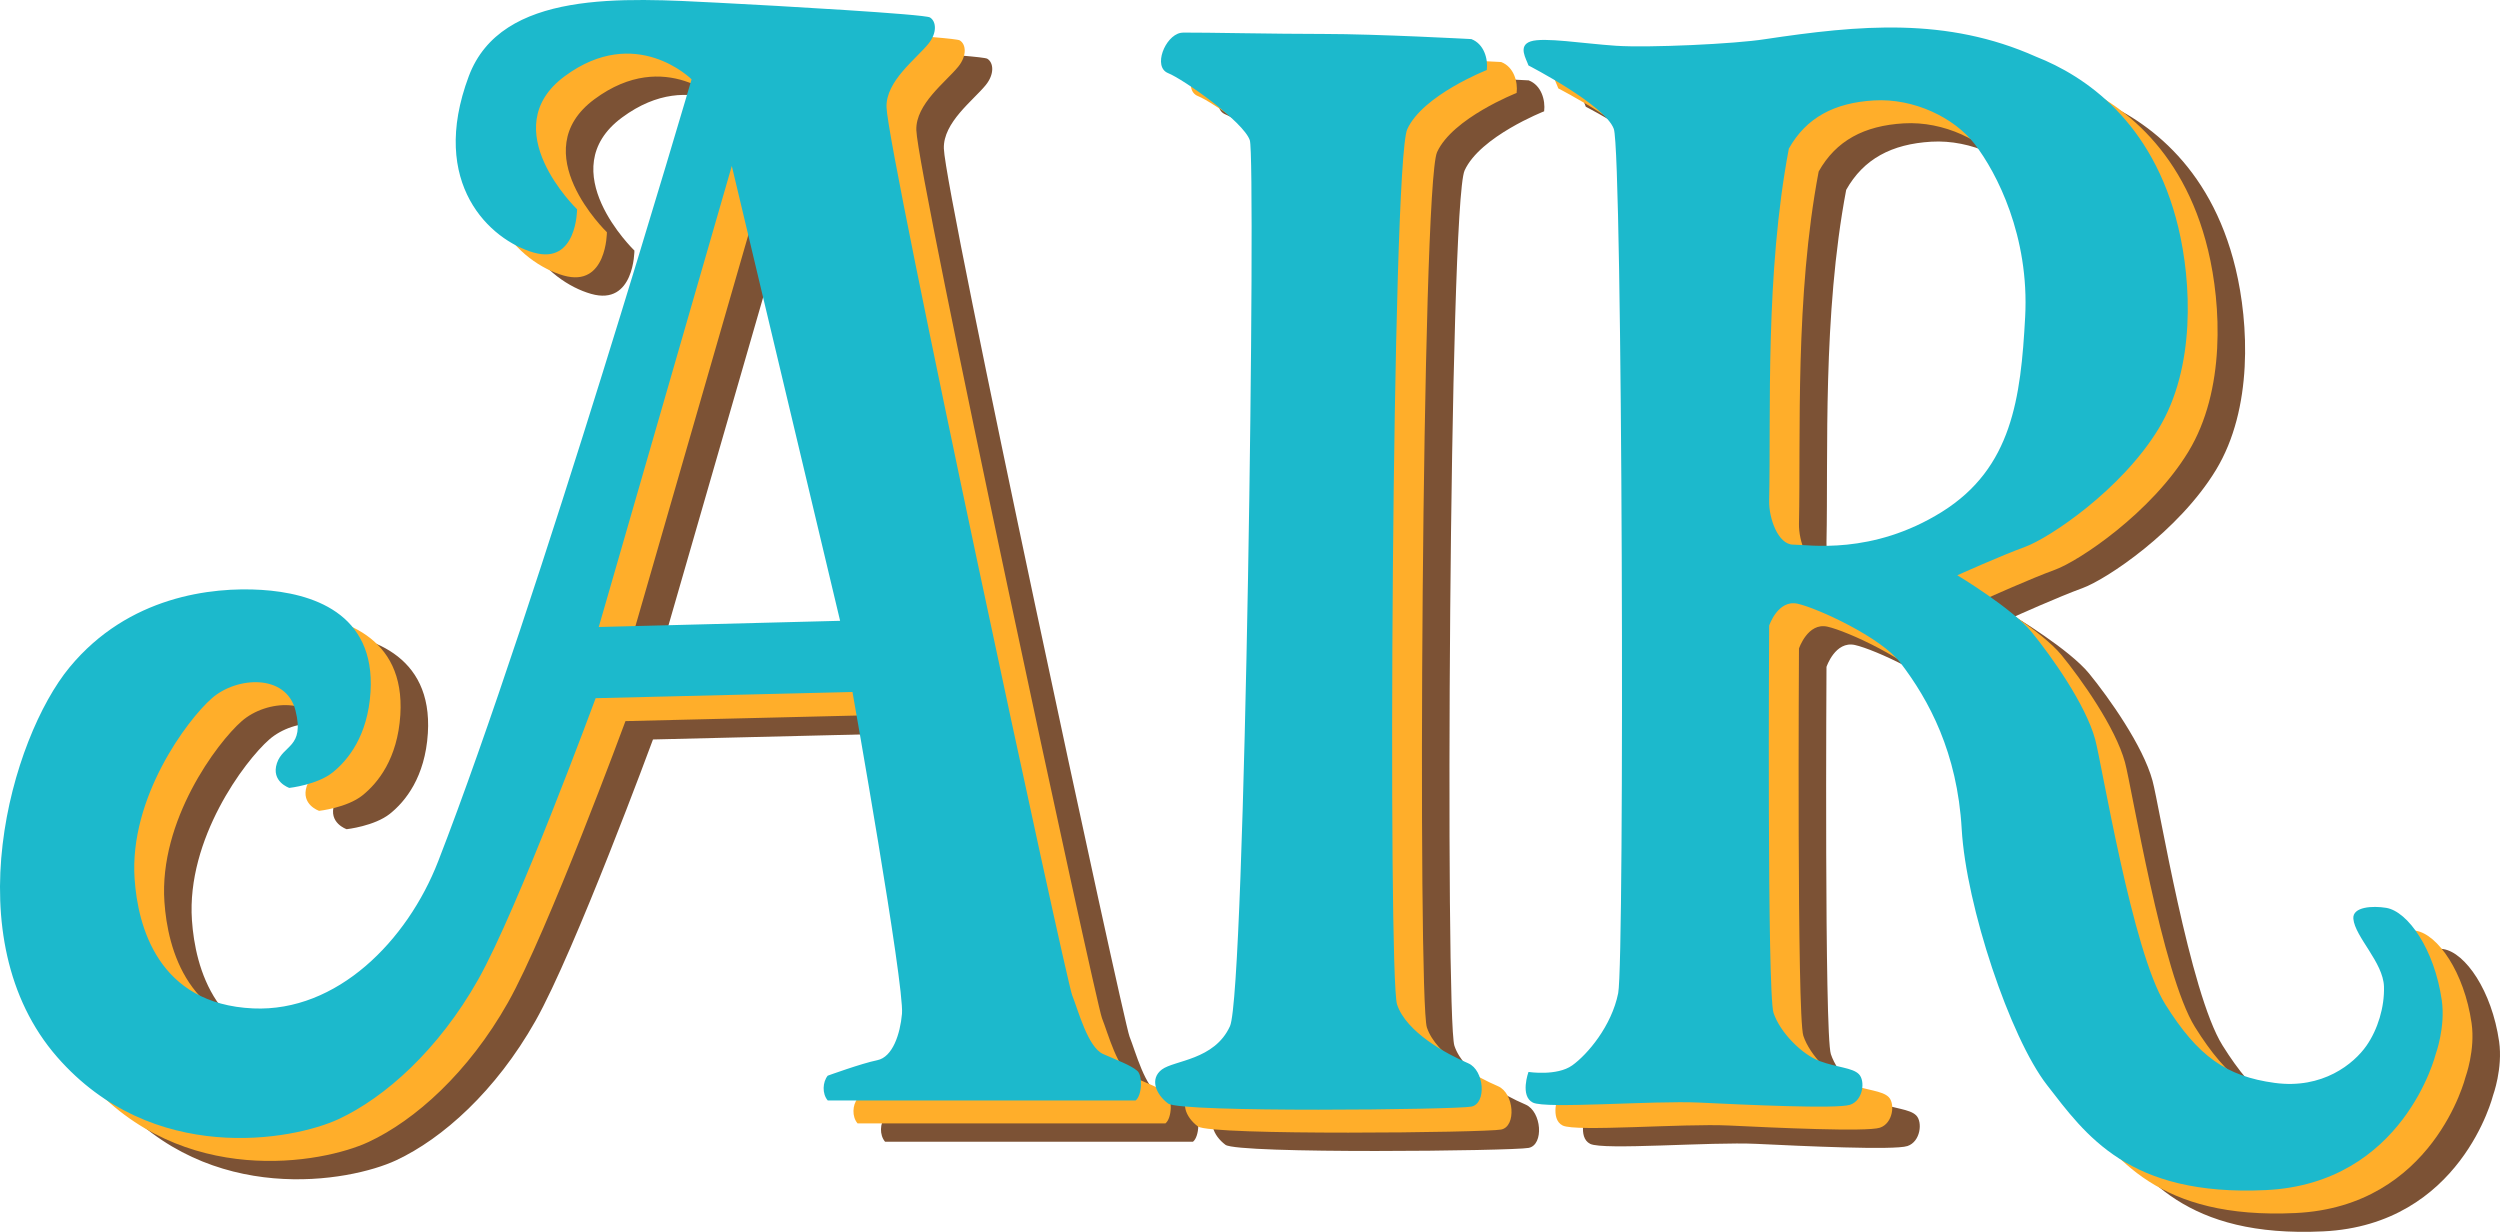
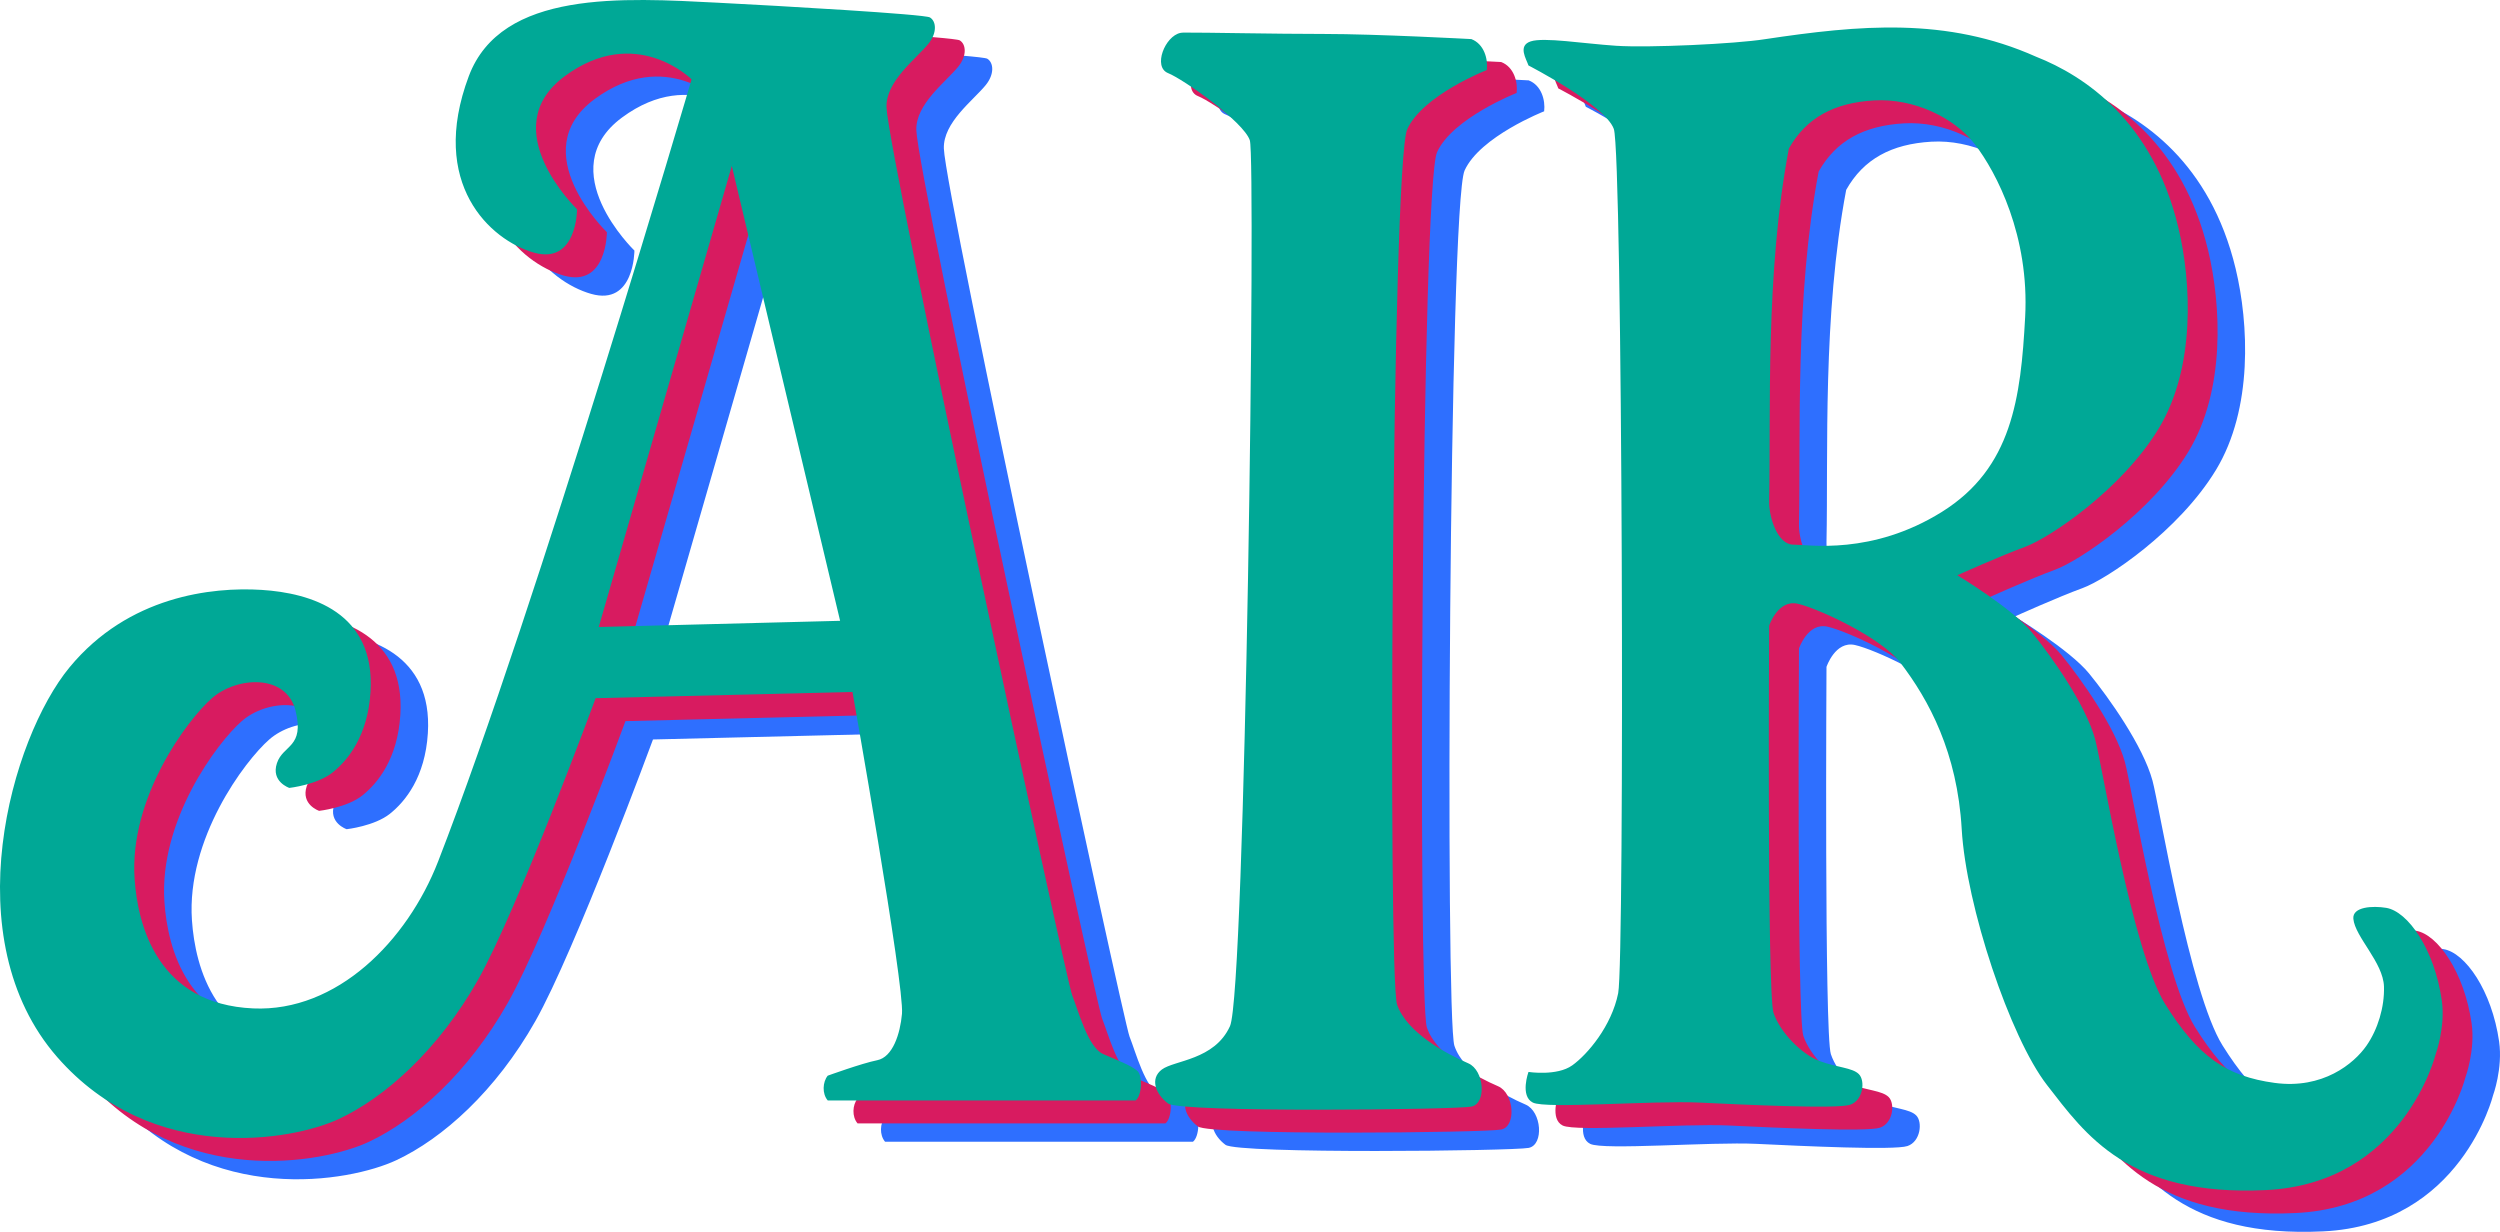
<svg xmlns="http://www.w3.org/2000/svg" width="2180.117" height="1074.234" viewBox="0 0 436.023 214.847" version="1.1" id="svg1">
  <defs id="defs1" />
  <g id="g5" style="display:inline" transform="translate(-80.68153,-188.5441)">
-     <path id="path5" style="opacity:1;fill:#7c5235;fill-opacity:1;stroke-width:0.86" d="m 215.953,196.22 c -16.52,-0.837 -37.844,-2.293 -43.511,12.818 -7.042,18.778 3.777,28.603 11.333,30.761 7.555,2.159 7.555,-7.555 7.555,-7.555 0,0 -14.571,-14.032 -2.159,-23.206 12.412,-9.174 22.127,0.54 22.127,0.54 0,0 -26.838,91.694 -44.196,136.389 -5.399,13.901 -17.665,26.302 -32.258,25.654 -16.611,-0.738 -20.124,-14.349 -20.687,-22.583 -0.967,-14.164 9.174,-27.747 13.492,-31.525 4.317,-3.778 12.952,-4.317 14.571,2.159 1.619,6.476 -2.159,5.936 -3.238,9.174 -1.079,3.238 2.159,4.318 2.159,4.318 0,0 4.857,-0.54 7.555,-2.698 2.698,-2.159 6.126,-6.398 6.607,-14.032 0.876,-13.895 -10.385,-17.269 -19.019,-17.809 -8.635,-0.54 -23.206,1.079 -33.46,13.492 -10.254,12.412 -20.191,47.36 -2.159,67.999 16.579,18.975 41.015,14.571 49.11,10.793 8.095,-3.778 17.385,-12.076 24.285,-24.285 6.9,-12.209 20.508,-49.11 20.508,-49.11 l 44.793,-1.08 c 0,0 9.08,51.171 8.635,56.126 -0.316,3.521 -1.619,7.555 -4.317,8.095 -2.698,0.54 -8.635,2.698 -8.635,2.698 -0.885,1.098 -1.01,3.127 0,4.318 h 53.707 c 1.164,-0.936 1.225,-4.516 0.224,-5.206 -1.087,-0.944 -3.396,-1.78 -5.9,-2.889 -2.657,-1.177 -4.318,-7.555 -5.397,-10.254 -1.079,-2.698 -32.152,-146.978 -32.38,-154.886 -0.131,-4.542 5.119,-8.37 7.303,-11.053 1.545,-1.898 1.397,-3.914 0.269,-4.598 -0.929,-0.564 -26.188,-2.02 -36.917,-2.563 z m 81.23,5.209 c -0.241,0.002 -0.448,0.019 -0.616,0.053 -2.698,0.54 -4.857,5.936 -2.159,7.016 2.698,1.079 13.175,8.477 14.255,11.715 1.079,3.238 -0.763,148.568 -3.461,154.504 -2.698,5.936 -9.714,5.936 -11.873,7.555 -2.159,1.619 -1.079,4.317 1.08,5.936 2.159,1.619 50.189,1.079 52.888,0.54 2.698,-0.54 2.266,-6.353 -0.54,-7.555 -3.778,-1.619 -10.794,-5.397 -12.413,-10.254 -1.619,-4.857 -0.921,-146.725 1.777,-152.662 2.698,-5.936 13.873,-10.32 13.873,-10.32 0.24,-1.941 -0.483,-4.55 -2.698,-5.396 0,0 -16.506,-0.894 -25.681,-0.894 -8.601,0 -20.811,-0.267 -24.432,-0.238 z m 101.293,1.153 c -5.125,0.82 -20.225,1.526 -25.949,1.145 -5.724,-0.382 -12.593,-1.526 -14.883,-0.763 -2.29,0.763 -0.763,3.053 -0.382,4.198 0,0 13.356,6.869 14.883,11.067 1.526,4.198 1.908,145.01 0.763,150.734 -1.145,5.724 -5.343,10.685 -8.014,12.593 -2.671,1.908 -7.632,1.145 -7.632,1.145 0,0 -1.526,4.198 0.763,5.343 2.29,1.145 20.988,-0.382 29.002,0 8.014,0.382 24.041,1.144 26.331,0.381 2.29,-0.763 2.671,-4.197 1.527,-5.342 -1.145,-1.145 -3.816,-1.145 -6.869,-2.29 -3.053,-1.145 -6.869,-4.961 -8.014,-8.395 -1.145,-3.434 -0.763,-67.544 -0.763,-67.544 0,0 1.526,-4.579 4.961,-3.816 3.434,0.763 14.513,5.827 17.936,10.303 4.961,6.487 9.922,15.646 10.685,29.002 0.763,13.356 8.419,36.338 14.882,44.648 6.678,8.586 14.12,19.462 38.161,18.317 24.041,-1.145 29.63,-23.725 29.63,-23.725 0,0 1.728,-4.714 1.056,-9.386 -1.28,-8.897 -5.914,-15.497 -9.698,-16.116 -2.332,-0.382 -5.916,-0.209 -5.724,1.908 0.287,3.163 5.217,7.598 5.342,11.83 0.106,3.566 -1.079,7.474 -3.053,10.304 -2.183,3.13 -7.632,7.632 -16.028,6.487 -8.395,-1.145 -13.356,-4.579 -19.08,-13.738 -5.724,-9.159 -11.035,-41.865 -12.211,-46.174 -1.661,-6.087 -7.632,-14.501 -11.067,-18.699 -3.434,-4.198 -12.975,-9.921 -12.975,-9.921 0,0 7.632,-3.435 11.83,-4.961 4.198,-1.526 16.791,-9.922 23.278,-20.607 6.487,-10.685 5.724,-25.568 3.434,-35.108 -4.448,-18.535 -16.349,-26.435 -24.804,-29.766 -15.628,-6.973 -30.812,-5.527 -47.319,-3.053 z m 19.06,10.675 c 6.935,-0.403 13.997,2.991 17.574,7.642 3.816,4.961 9.54,16.027 8.777,30.147 -0.763,14.119 -2.289,26.331 -14.501,33.963 -12.211,7.632 -23.278,5.724 -25.949,5.724 -2.671,0 -4.26,-4.652 -4.198,-7.632 0.323,-15.563 -0.71,-39.541 3.434,-61.439 3.032,-5.399 7.928,-8.002 14.862,-8.405 z m -199.221,11.431 18.889,79.332 -42.095,1.079 z" />
+     <path id="path5" style="opacity:1;fill:#2E6FFF;fill-opacity:1;stroke-width:0.86" d="m 215.953,196.22 c -16.52,-0.837 -37.844,-2.293 -43.511,12.818 -7.042,18.778 3.777,28.603 11.333,30.761 7.555,2.159 7.555,-7.555 7.555,-7.555 0,0 -14.571,-14.032 -2.159,-23.206 12.412,-9.174 22.127,0.54 22.127,0.54 0,0 -26.838,91.694 -44.196,136.389 -5.399,13.901 -17.665,26.302 -32.258,25.654 -16.611,-0.738 -20.124,-14.349 -20.687,-22.583 -0.967,-14.164 9.174,-27.747 13.492,-31.525 4.317,-3.778 12.952,-4.317 14.571,2.159 1.619,6.476 -2.159,5.936 -3.238,9.174 -1.079,3.238 2.159,4.318 2.159,4.318 0,0 4.857,-0.54 7.555,-2.698 2.698,-2.159 6.126,-6.398 6.607,-14.032 0.876,-13.895 -10.385,-17.269 -19.019,-17.809 -8.635,-0.54 -23.206,1.079 -33.46,13.492 -10.254,12.412 -20.191,47.36 -2.159,67.999 16.579,18.975 41.015,14.571 49.11,10.793 8.095,-3.778 17.385,-12.076 24.285,-24.285 6.9,-12.209 20.508,-49.11 20.508,-49.11 l 44.793,-1.08 c 0,0 9.08,51.171 8.635,56.126 -0.316,3.521 -1.619,7.555 -4.317,8.095 -2.698,0.54 -8.635,2.698 -8.635,2.698 -0.885,1.098 -1.01,3.127 0,4.318 h 53.707 c 1.164,-0.936 1.225,-4.516 0.224,-5.206 -1.087,-0.944 -3.396,-1.78 -5.9,-2.889 -2.657,-1.177 -4.318,-7.555 -5.397,-10.254 -1.079,-2.698 -32.152,-146.978 -32.38,-154.886 -0.131,-4.542 5.119,-8.37 7.303,-11.053 1.545,-1.898 1.397,-3.914 0.269,-4.598 -0.929,-0.564 -26.188,-2.02 -36.917,-2.563 z m 81.23,5.209 c -0.241,0.002 -0.448,0.019 -0.616,0.053 -2.698,0.54 -4.857,5.936 -2.159,7.016 2.698,1.079 13.175,8.477 14.255,11.715 1.079,3.238 -0.763,148.568 -3.461,154.504 -2.698,5.936 -9.714,5.936 -11.873,7.555 -2.159,1.619 -1.079,4.317 1.08,5.936 2.159,1.619 50.189,1.079 52.888,0.54 2.698,-0.54 2.266,-6.353 -0.54,-7.555 -3.778,-1.619 -10.794,-5.397 -12.413,-10.254 -1.619,-4.857 -0.921,-146.725 1.777,-152.662 2.698,-5.936 13.873,-10.32 13.873,-10.32 0.24,-1.941 -0.483,-4.55 -2.698,-5.396 0,0 -16.506,-0.894 -25.681,-0.894 -8.601,0 -20.811,-0.267 -24.432,-0.238 z m 101.293,1.153 c -5.125,0.82 -20.225,1.526 -25.949,1.145 -5.724,-0.382 -12.593,-1.526 -14.883,-0.763 -2.29,0.763 -0.763,3.053 -0.382,4.198 0,0 13.356,6.869 14.883,11.067 1.526,4.198 1.908,145.01 0.763,150.734 -1.145,5.724 -5.343,10.685 -8.014,12.593 -2.671,1.908 -7.632,1.145 -7.632,1.145 0,0 -1.526,4.198 0.763,5.343 2.29,1.145 20.988,-0.382 29.002,0 8.014,0.382 24.041,1.144 26.331,0.381 2.29,-0.763 2.671,-4.197 1.527,-5.342 -1.145,-1.145 -3.816,-1.145 -6.869,-2.29 -3.053,-1.145 -6.869,-4.961 -8.014,-8.395 -1.145,-3.434 -0.763,-67.544 -0.763,-67.544 0,0 1.526,-4.579 4.961,-3.816 3.434,0.763 14.513,5.827 17.936,10.303 4.961,6.487 9.922,15.646 10.685,29.002 0.763,13.356 8.419,36.338 14.882,44.648 6.678,8.586 14.12,19.462 38.161,18.317 24.041,-1.145 29.63,-23.725 29.63,-23.725 0,0 1.728,-4.714 1.056,-9.386 -1.28,-8.897 -5.914,-15.497 -9.698,-16.116 -2.332,-0.382 -5.916,-0.209 -5.724,1.908 0.287,3.163 5.217,7.598 5.342,11.83 0.106,3.566 -1.079,7.474 -3.053,10.304 -2.183,3.13 -7.632,7.632 -16.028,6.487 -8.395,-1.145 -13.356,-4.579 -19.08,-13.738 -5.724,-9.159 -11.035,-41.865 -12.211,-46.174 -1.661,-6.087 -7.632,-14.501 -11.067,-18.699 -3.434,-4.198 -12.975,-9.921 -12.975,-9.921 0,0 7.632,-3.435 11.83,-4.961 4.198,-1.526 16.791,-9.922 23.278,-20.607 6.487,-10.685 5.724,-25.568 3.434,-35.108 -4.448,-18.535 -16.349,-26.435 -24.804,-29.766 -15.628,-6.973 -30.812,-5.527 -47.319,-3.053 z m 19.06,10.675 c 6.935,-0.403 13.997,2.991 17.574,7.642 3.816,4.961 9.54,16.027 8.777,30.147 -0.763,14.119 -2.289,26.331 -14.501,33.963 -12.211,7.632 -23.278,5.724 -25.949,5.724 -2.671,0 -4.26,-4.652 -4.198,-7.632 0.323,-15.563 -0.71,-39.541 3.434,-61.439 3.032,-5.399 7.928,-8.002 14.862,-8.405 z m -199.221,11.431 18.889,79.332 -42.095,1.079 z" />
  </g>
  <g id="layer2" style="display:inline" transform="translate(-80.68153,-188.5441)">
-     <path id="path1" style="opacity:1;fill:#ffae2a;fill-opacity:1;stroke-width:0.86" d="m 211.153,193.02 c -16.52,-0.837 -37.844,-2.293 -43.511,12.818 -7.042,18.778 3.777,28.603 11.333,30.761 7.555,2.159 7.555,-7.555 7.555,-7.555 0,0 -14.571,-14.032 -2.159,-23.206 12.412,-9.174 22.127,0.54 22.127,0.54 0,0 -26.838,91.694 -44.196,136.389 -5.399,13.901 -17.665,26.302 -32.258,25.654 -16.611,-0.738 -20.124,-14.349 -20.687,-22.583 -0.967,-14.164 9.174,-27.747 13.492,-31.525 4.317,-3.778 12.952,-4.317 14.571,2.159 1.619,6.476 -2.159,5.936 -3.238,9.174 -1.079,3.238 2.159,4.318 2.159,4.318 0,0 4.857,-0.54 7.555,-2.698 2.698,-2.159 6.126,-6.398 6.607,-14.032 0.876,-13.895 -10.385,-17.269 -19.019,-17.809 -8.635,-0.54 -23.206,1.079 -33.46,13.492 -10.254,12.412 -20.191,47.36 -2.159,67.999 16.579,18.975 41.015,14.571 49.11,10.793 8.095,-3.778 17.385,-12.076 24.285,-24.285 6.9,-12.209 20.508,-49.11 20.508,-49.11 l 44.793,-1.08 c 0,0 9.08,51.171 8.635,56.126 -0.316,3.521 -1.619,7.555 -4.317,8.095 -2.698,0.54 -8.635,2.698 -8.635,2.698 -0.885,1.098 -1.01,3.127 0,4.318 h 53.707 c 1.164,-0.936 1.225,-4.516 0.224,-5.206 -1.087,-0.944 -3.396,-1.78 -5.9,-2.889 -2.657,-1.177 -4.318,-7.555 -5.397,-10.254 -1.079,-2.698 -32.152,-146.978 -32.38,-154.886 -0.131,-4.542 5.119,-8.37 7.303,-11.053 1.545,-1.898 1.397,-3.914 0.269,-4.598 -0.929,-0.564 -26.188,-2.02 -36.917,-2.563 z m 81.23,5.209 c -0.241,0.002 -0.448,0.019 -0.616,0.053 -2.698,0.54 -4.857,5.936 -2.159,7.016 2.698,1.079 13.175,8.477 14.255,11.715 1.079,3.238 -0.763,148.568 -3.461,154.504 -2.698,5.936 -9.714,5.936 -11.873,7.555 -2.159,1.619 -1.079,4.317 1.08,5.936 2.159,1.619 50.189,1.079 52.888,0.54 2.698,-0.54 2.266,-6.353 -0.54,-7.555 -3.778,-1.619 -10.794,-5.397 -12.413,-10.254 -1.619,-4.857 -0.921,-146.725 1.777,-152.662 2.698,-5.936 13.873,-10.32 13.873,-10.32 0.24,-1.941 -0.483,-4.55 -2.698,-5.396 0,0 -16.506,-0.894 -25.681,-0.894 -8.601,0 -20.811,-0.267 -24.432,-0.238 z m 101.293,1.153 c -5.125,0.82 -20.225,1.526 -25.949,1.145 -5.724,-0.382 -12.593,-1.526 -14.883,-0.763 -2.29,0.763 -0.763,3.053 -0.382,4.198 0,0 13.356,6.869 14.883,11.067 1.526,4.198 1.908,145.01 0.763,150.734 -1.145,5.724 -5.343,10.685 -8.014,12.593 -2.671,1.908 -7.632,1.145 -7.632,1.145 0,0 -1.526,4.198 0.763,5.343 2.29,1.145 20.988,-0.382 29.002,0 8.014,0.382 24.041,1.144 26.331,0.381 2.29,-0.763 2.671,-4.197 1.527,-5.342 -1.145,-1.145 -3.816,-1.145 -6.869,-2.29 -3.053,-1.145 -6.869,-4.961 -8.014,-8.395 -1.145,-3.434 -0.763,-67.544 -0.763,-67.544 0,0 1.526,-4.579 4.961,-3.816 3.434,0.763 14.513,5.827 17.936,10.303 4.961,6.487 9.922,15.646 10.685,29.002 0.763,13.356 8.419,36.338 14.882,44.648 6.678,8.586 14.12,19.462 38.161,18.317 24.041,-1.145 29.63,-23.725 29.63,-23.725 0,0 1.728,-4.714 1.056,-9.386 -1.28,-8.897 -5.914,-15.497 -9.698,-16.116 -2.332,-0.382 -5.916,-0.209 -5.724,1.908 0.287,3.163 5.217,7.598 5.342,11.83 0.106,3.566 -1.079,7.474 -3.053,10.304 -2.183,3.13 -7.632,7.632 -16.028,6.487 -8.395,-1.145 -13.356,-4.579 -19.08,-13.738 -5.724,-9.159 -11.035,-41.865 -12.211,-46.174 -1.661,-6.087 -7.632,-14.501 -11.067,-18.699 -3.434,-4.198 -12.975,-9.921 -12.975,-9.921 0,0 7.632,-3.435 11.83,-4.961 4.198,-1.526 16.791,-9.922 23.278,-20.607 6.487,-10.685 5.724,-25.568 3.434,-35.108 -4.448,-18.535 -16.349,-26.435 -24.804,-29.766 -15.628,-6.973 -30.812,-5.527 -47.319,-3.053 z m 19.06,10.675 c 6.935,-0.403 13.997,2.991 17.574,7.642 3.816,4.961 9.54,16.027 8.777,30.147 -0.763,14.119 -2.289,26.331 -14.501,33.963 -12.211,7.632 -23.278,5.724 -25.949,5.724 -2.671,0 -4.26,-4.652 -4.198,-7.632 0.323,-15.563 -0.71,-39.541 3.434,-61.439 3.032,-5.399 7.928,-8.002 14.862,-8.405 z m -199.221,11.431 18.889,79.332 -42.095,1.079 z" />
+     <path id="path1" style="opacity:1;fill:#D81B60;fill-opacity:1;stroke-width:0.86" d="m 211.153,193.02 c -16.52,-0.837 -37.844,-2.293 -43.511,12.818 -7.042,18.778 3.777,28.603 11.333,30.761 7.555,2.159 7.555,-7.555 7.555,-7.555 0,0 -14.571,-14.032 -2.159,-23.206 12.412,-9.174 22.127,0.54 22.127,0.54 0,0 -26.838,91.694 -44.196,136.389 -5.399,13.901 -17.665,26.302 -32.258,25.654 -16.611,-0.738 -20.124,-14.349 -20.687,-22.583 -0.967,-14.164 9.174,-27.747 13.492,-31.525 4.317,-3.778 12.952,-4.317 14.571,2.159 1.619,6.476 -2.159,5.936 -3.238,9.174 -1.079,3.238 2.159,4.318 2.159,4.318 0,0 4.857,-0.54 7.555,-2.698 2.698,-2.159 6.126,-6.398 6.607,-14.032 0.876,-13.895 -10.385,-17.269 -19.019,-17.809 -8.635,-0.54 -23.206,1.079 -33.46,13.492 -10.254,12.412 -20.191,47.36 -2.159,67.999 16.579,18.975 41.015,14.571 49.11,10.793 8.095,-3.778 17.385,-12.076 24.285,-24.285 6.9,-12.209 20.508,-49.11 20.508,-49.11 l 44.793,-1.08 c 0,0 9.08,51.171 8.635,56.126 -0.316,3.521 -1.619,7.555 -4.317,8.095 -2.698,0.54 -8.635,2.698 -8.635,2.698 -0.885,1.098 -1.01,3.127 0,4.318 h 53.707 c 1.164,-0.936 1.225,-4.516 0.224,-5.206 -1.087,-0.944 -3.396,-1.78 -5.9,-2.889 -2.657,-1.177 -4.318,-7.555 -5.397,-10.254 -1.079,-2.698 -32.152,-146.978 -32.38,-154.886 -0.131,-4.542 5.119,-8.37 7.303,-11.053 1.545,-1.898 1.397,-3.914 0.269,-4.598 -0.929,-0.564 -26.188,-2.02 -36.917,-2.563 z m 81.23,5.209 c -0.241,0.002 -0.448,0.019 -0.616,0.053 -2.698,0.54 -4.857,5.936 -2.159,7.016 2.698,1.079 13.175,8.477 14.255,11.715 1.079,3.238 -0.763,148.568 -3.461,154.504 -2.698,5.936 -9.714,5.936 -11.873,7.555 -2.159,1.619 -1.079,4.317 1.08,5.936 2.159,1.619 50.189,1.079 52.888,0.54 2.698,-0.54 2.266,-6.353 -0.54,-7.555 -3.778,-1.619 -10.794,-5.397 -12.413,-10.254 -1.619,-4.857 -0.921,-146.725 1.777,-152.662 2.698,-5.936 13.873,-10.32 13.873,-10.32 0.24,-1.941 -0.483,-4.55 -2.698,-5.396 0,0 -16.506,-0.894 -25.681,-0.894 -8.601,0 -20.811,-0.267 -24.432,-0.238 z m 101.293,1.153 c -5.125,0.82 -20.225,1.526 -25.949,1.145 -5.724,-0.382 -12.593,-1.526 -14.883,-0.763 -2.29,0.763 -0.763,3.053 -0.382,4.198 0,0 13.356,6.869 14.883,11.067 1.526,4.198 1.908,145.01 0.763,150.734 -1.145,5.724 -5.343,10.685 -8.014,12.593 -2.671,1.908 -7.632,1.145 -7.632,1.145 0,0 -1.526,4.198 0.763,5.343 2.29,1.145 20.988,-0.382 29.002,0 8.014,0.382 24.041,1.144 26.331,0.381 2.29,-0.763 2.671,-4.197 1.527,-5.342 -1.145,-1.145 -3.816,-1.145 -6.869,-2.29 -3.053,-1.145 -6.869,-4.961 -8.014,-8.395 -1.145,-3.434 -0.763,-67.544 -0.763,-67.544 0,0 1.526,-4.579 4.961,-3.816 3.434,0.763 14.513,5.827 17.936,10.303 4.961,6.487 9.922,15.646 10.685,29.002 0.763,13.356 8.419,36.338 14.882,44.648 6.678,8.586 14.12,19.462 38.161,18.317 24.041,-1.145 29.63,-23.725 29.63,-23.725 0,0 1.728,-4.714 1.056,-9.386 -1.28,-8.897 -5.914,-15.497 -9.698,-16.116 -2.332,-0.382 -5.916,-0.209 -5.724,1.908 0.287,3.163 5.217,7.598 5.342,11.83 0.106,3.566 -1.079,7.474 -3.053,10.304 -2.183,3.13 -7.632,7.632 -16.028,6.487 -8.395,-1.145 -13.356,-4.579 -19.08,-13.738 -5.724,-9.159 -11.035,-41.865 -12.211,-46.174 -1.661,-6.087 -7.632,-14.501 -11.067,-18.699 -3.434,-4.198 -12.975,-9.921 -12.975,-9.921 0,0 7.632,-3.435 11.83,-4.961 4.198,-1.526 16.791,-9.922 23.278,-20.607 6.487,-10.685 5.724,-25.568 3.434,-35.108 -4.448,-18.535 -16.349,-26.435 -24.804,-29.766 -15.628,-6.973 -30.812,-5.527 -47.319,-3.053 z m 19.06,10.675 c 6.935,-0.403 13.997,2.991 17.574,7.642 3.816,4.961 9.54,16.027 8.777,30.147 -0.763,14.119 -2.289,26.331 -14.501,33.963 -12.211,7.632 -23.278,5.724 -25.949,5.724 -2.671,0 -4.26,-4.652 -4.198,-7.632 0.323,-15.563 -0.71,-39.541 3.434,-61.439 3.032,-5.399 7.928,-8.002 14.862,-8.405 z m -199.221,11.431 18.889,79.332 -42.095,1.079 z" />
  </g>
  <g id="g4" style="display:inline" transform="translate(-80.68153,-188.5441)">
-     <path id="path4" style="opacity:1;fill:#1cb9cc;fill-opacity:1;stroke-width:0.86" d="m 205.953,189.02 c -16.52,-0.837 -37.844,-2.293 -43.511,12.818 -7.042,18.778 3.777,28.603 11.333,30.761 7.555,2.159 7.555,-7.555 7.555,-7.555 0,0 -14.571,-14.032 -2.159,-23.206 12.412,-9.174 22.127,0.54 22.127,0.54 0,0 -26.838,91.694 -44.196,136.389 -5.399,13.901 -17.665,26.302 -32.258,25.654 -16.611,-0.738 -20.124,-14.349 -20.687,-22.583 -0.967,-14.164 9.174,-27.747 13.492,-31.525 4.317,-3.778 12.952,-4.317 14.571,2.159 1.619,6.476 -2.159,5.936 -3.238,9.174 -1.079,3.238 2.159,4.318 2.159,4.318 0,0 4.857,-0.54 7.555,-2.698 2.698,-2.159 6.126,-6.398 6.607,-14.032 0.876,-13.895 -10.385,-17.269 -19.019,-17.809 -8.635,-0.54 -23.206,1.079 -33.46,13.492 -10.254,12.412 -20.191,47.36 -2.159,67.999 16.579,18.975 41.015,14.571 49.11,10.793 8.095,-3.778 17.385,-12.076 24.285,-24.285 6.9,-12.209 20.508,-49.11 20.508,-49.11 l 44.793,-1.08 c 0,0 9.08,51.171 8.635,56.126 -0.316,3.521 -1.619,7.555 -4.317,8.095 -2.698,0.54 -8.635,2.698 -8.635,2.698 -0.885,1.098 -1.01,3.127 0,4.318 h 53.707 c 1.164,-0.936 1.225,-4.516 0.224,-5.206 -1.087,-0.944 -3.396,-1.78 -5.9,-2.889 -2.657,-1.177 -4.318,-7.555 -5.397,-10.254 -1.079,-2.698 -32.152,-146.978 -32.38,-154.886 -0.131,-4.542 5.119,-8.37 7.303,-11.053 1.545,-1.898 1.397,-3.914 0.269,-4.598 -0.929,-0.564 -26.188,-2.02 -36.917,-2.563 z m 81.23,5.209 c -0.241,0.002 -0.448,0.019 -0.616,0.053 -2.698,0.54 -4.857,5.936 -2.159,7.016 2.698,1.079 13.175,8.477 14.255,11.715 1.079,3.238 -0.763,148.568 -3.461,154.504 -2.698,5.936 -9.714,5.936 -11.873,7.555 -2.159,1.619 -1.079,4.317 1.08,5.936 2.159,1.619 50.189,1.079 52.888,0.54 2.698,-0.54 2.266,-6.353 -0.54,-7.555 -3.778,-1.619 -10.794,-5.397 -12.413,-10.254 -1.619,-4.857 -0.921,-146.725 1.777,-152.662 2.698,-5.936 13.873,-10.32 13.873,-10.32 0.24,-1.941 -0.483,-4.55 -2.698,-5.396 0,0 -16.506,-0.894 -25.681,-0.894 -8.601,0 -20.811,-0.267 -24.432,-0.238 z m 101.293,1.153 c -5.125,0.82 -20.225,1.526 -25.949,1.145 -5.724,-0.382 -12.593,-1.526 -14.883,-0.763 -2.29,0.763 -0.763,3.053 -0.382,4.198 0,0 13.356,6.869 14.883,11.067 1.526,4.198 1.908,145.01 0.763,150.734 -1.145,5.724 -5.343,10.685 -8.014,12.593 -2.671,1.908 -7.632,1.145 -7.632,1.145 0,0 -1.526,4.198 0.763,5.343 2.29,1.145 20.988,-0.382 29.002,0 8.014,0.382 24.041,1.144 26.331,0.381 2.29,-0.763 2.671,-4.197 1.527,-5.342 -1.145,-1.145 -3.816,-1.145 -6.869,-2.29 -3.053,-1.145 -6.869,-4.961 -8.014,-8.395 -1.145,-3.434 -0.763,-67.544 -0.763,-67.544 0,0 1.526,-4.579 4.961,-3.816 3.434,0.763 14.513,5.827 17.936,10.303 4.961,6.487 9.922,15.646 10.685,29.002 0.763,13.356 8.419,36.338 14.882,44.648 6.678,8.586 14.12,19.462 38.161,18.317 24.041,-1.145 29.63,-23.725 29.63,-23.725 0,0 1.728,-4.714 1.056,-9.386 -1.28,-8.897 -5.914,-15.497 -9.698,-16.116 -2.332,-0.382 -5.916,-0.209 -5.724,1.908 0.287,3.163 5.217,7.598 5.342,11.83 0.106,3.566 -1.079,7.474 -3.053,10.304 -2.183,3.13 -7.632,7.632 -16.028,6.487 -8.395,-1.145 -13.356,-4.579 -19.08,-13.738 -5.724,-9.159 -11.035,-41.865 -12.211,-46.174 -1.661,-6.087 -7.632,-14.501 -11.067,-18.699 -3.434,-4.198 -12.975,-9.921 -12.975,-9.921 0,0 7.632,-3.435 11.83,-4.961 4.198,-1.526 16.791,-9.922 23.278,-20.607 6.487,-10.685 5.724,-25.568 3.434,-35.108 -4.448,-18.535 -16.349,-26.435 -24.804,-29.766 -15.628,-6.973 -30.812,-5.527 -47.319,-3.053 z m 19.06,10.675 c 6.935,-0.403 13.997,2.991 17.574,7.642 3.816,4.961 9.54,16.027 8.777,30.147 -0.763,14.119 -2.289,26.331 -14.501,33.963 -12.211,7.632 -23.278,5.724 -25.949,5.724 -2.671,0 -4.26,-4.652 -4.198,-7.632 0.323,-15.563 -0.71,-39.541 3.434,-61.439 3.032,-5.399 7.928,-8.002 14.862,-8.405 z m -199.221,11.431 18.889,79.332 -42.095,1.079 z" />
+     <path id="path4" style="opacity:1;fill:#00A896;fill-opacity:1;stroke-width:0.86" d="m 205.953,189.02 c -16.52,-0.837 -37.844,-2.293 -43.511,12.818 -7.042,18.778 3.777,28.603 11.333,30.761 7.555,2.159 7.555,-7.555 7.555,-7.555 0,0 -14.571,-14.032 -2.159,-23.206 12.412,-9.174 22.127,0.54 22.127,0.54 0,0 -26.838,91.694 -44.196,136.389 -5.399,13.901 -17.665,26.302 -32.258,25.654 -16.611,-0.738 -20.124,-14.349 -20.687,-22.583 -0.967,-14.164 9.174,-27.747 13.492,-31.525 4.317,-3.778 12.952,-4.317 14.571,2.159 1.619,6.476 -2.159,5.936 -3.238,9.174 -1.079,3.238 2.159,4.318 2.159,4.318 0,0 4.857,-0.54 7.555,-2.698 2.698,-2.159 6.126,-6.398 6.607,-14.032 0.876,-13.895 -10.385,-17.269 -19.019,-17.809 -8.635,-0.54 -23.206,1.079 -33.46,13.492 -10.254,12.412 -20.191,47.36 -2.159,67.999 16.579,18.975 41.015,14.571 49.11,10.793 8.095,-3.778 17.385,-12.076 24.285,-24.285 6.9,-12.209 20.508,-49.11 20.508,-49.11 l 44.793,-1.08 c 0,0 9.08,51.171 8.635,56.126 -0.316,3.521 -1.619,7.555 -4.317,8.095 -2.698,0.54 -8.635,2.698 -8.635,2.698 -0.885,1.098 -1.01,3.127 0,4.318 h 53.707 c 1.164,-0.936 1.225,-4.516 0.224,-5.206 -1.087,-0.944 -3.396,-1.78 -5.9,-2.889 -2.657,-1.177 -4.318,-7.555 -5.397,-10.254 -1.079,-2.698 -32.152,-146.978 -32.38,-154.886 -0.131,-4.542 5.119,-8.37 7.303,-11.053 1.545,-1.898 1.397,-3.914 0.269,-4.598 -0.929,-0.564 -26.188,-2.02 -36.917,-2.563 z m 81.23,5.209 c -0.241,0.002 -0.448,0.019 -0.616,0.053 -2.698,0.54 -4.857,5.936 -2.159,7.016 2.698,1.079 13.175,8.477 14.255,11.715 1.079,3.238 -0.763,148.568 -3.461,154.504 -2.698,5.936 -9.714,5.936 -11.873,7.555 -2.159,1.619 -1.079,4.317 1.08,5.936 2.159,1.619 50.189,1.079 52.888,0.54 2.698,-0.54 2.266,-6.353 -0.54,-7.555 -3.778,-1.619 -10.794,-5.397 -12.413,-10.254 -1.619,-4.857 -0.921,-146.725 1.777,-152.662 2.698,-5.936 13.873,-10.32 13.873,-10.32 0.24,-1.941 -0.483,-4.55 -2.698,-5.396 0,0 -16.506,-0.894 -25.681,-0.894 -8.601,0 -20.811,-0.267 -24.432,-0.238 z m 101.293,1.153 c -5.125,0.82 -20.225,1.526 -25.949,1.145 -5.724,-0.382 -12.593,-1.526 -14.883,-0.763 -2.29,0.763 -0.763,3.053 -0.382,4.198 0,0 13.356,6.869 14.883,11.067 1.526,4.198 1.908,145.01 0.763,150.734 -1.145,5.724 -5.343,10.685 -8.014,12.593 -2.671,1.908 -7.632,1.145 -7.632,1.145 0,0 -1.526,4.198 0.763,5.343 2.29,1.145 20.988,-0.382 29.002,0 8.014,0.382 24.041,1.144 26.331,0.381 2.29,-0.763 2.671,-4.197 1.527,-5.342 -1.145,-1.145 -3.816,-1.145 -6.869,-2.29 -3.053,-1.145 -6.869,-4.961 -8.014,-8.395 -1.145,-3.434 -0.763,-67.544 -0.763,-67.544 0,0 1.526,-4.579 4.961,-3.816 3.434,0.763 14.513,5.827 17.936,10.303 4.961,6.487 9.922,15.646 10.685,29.002 0.763,13.356 8.419,36.338 14.882,44.648 6.678,8.586 14.12,19.462 38.161,18.317 24.041,-1.145 29.63,-23.725 29.63,-23.725 0,0 1.728,-4.714 1.056,-9.386 -1.28,-8.897 -5.914,-15.497 -9.698,-16.116 -2.332,-0.382 -5.916,-0.209 -5.724,1.908 0.287,3.163 5.217,7.598 5.342,11.83 0.106,3.566 -1.079,7.474 -3.053,10.304 -2.183,3.13 -7.632,7.632 -16.028,6.487 -8.395,-1.145 -13.356,-4.579 -19.08,-13.738 -5.724,-9.159 -11.035,-41.865 -12.211,-46.174 -1.661,-6.087 -7.632,-14.501 -11.067,-18.699 -3.434,-4.198 -12.975,-9.921 -12.975,-9.921 0,0 7.632,-3.435 11.83,-4.961 4.198,-1.526 16.791,-9.922 23.278,-20.607 6.487,-10.685 5.724,-25.568 3.434,-35.108 -4.448,-18.535 -16.349,-26.435 -24.804,-29.766 -15.628,-6.973 -30.812,-5.527 -47.319,-3.053 z m 19.06,10.675 c 6.935,-0.403 13.997,2.991 17.574,7.642 3.816,4.961 9.54,16.027 8.777,30.147 -0.763,14.119 -2.289,26.331 -14.501,33.963 -12.211,7.632 -23.278,5.724 -25.949,5.724 -2.671,0 -4.26,-4.652 -4.198,-7.632 0.323,-15.563 -0.71,-39.541 3.434,-61.439 3.032,-5.399 7.928,-8.002 14.862,-8.405 z m -199.221,11.431 18.889,79.332 -42.095,1.079 z" />
  </g>
</svg>
